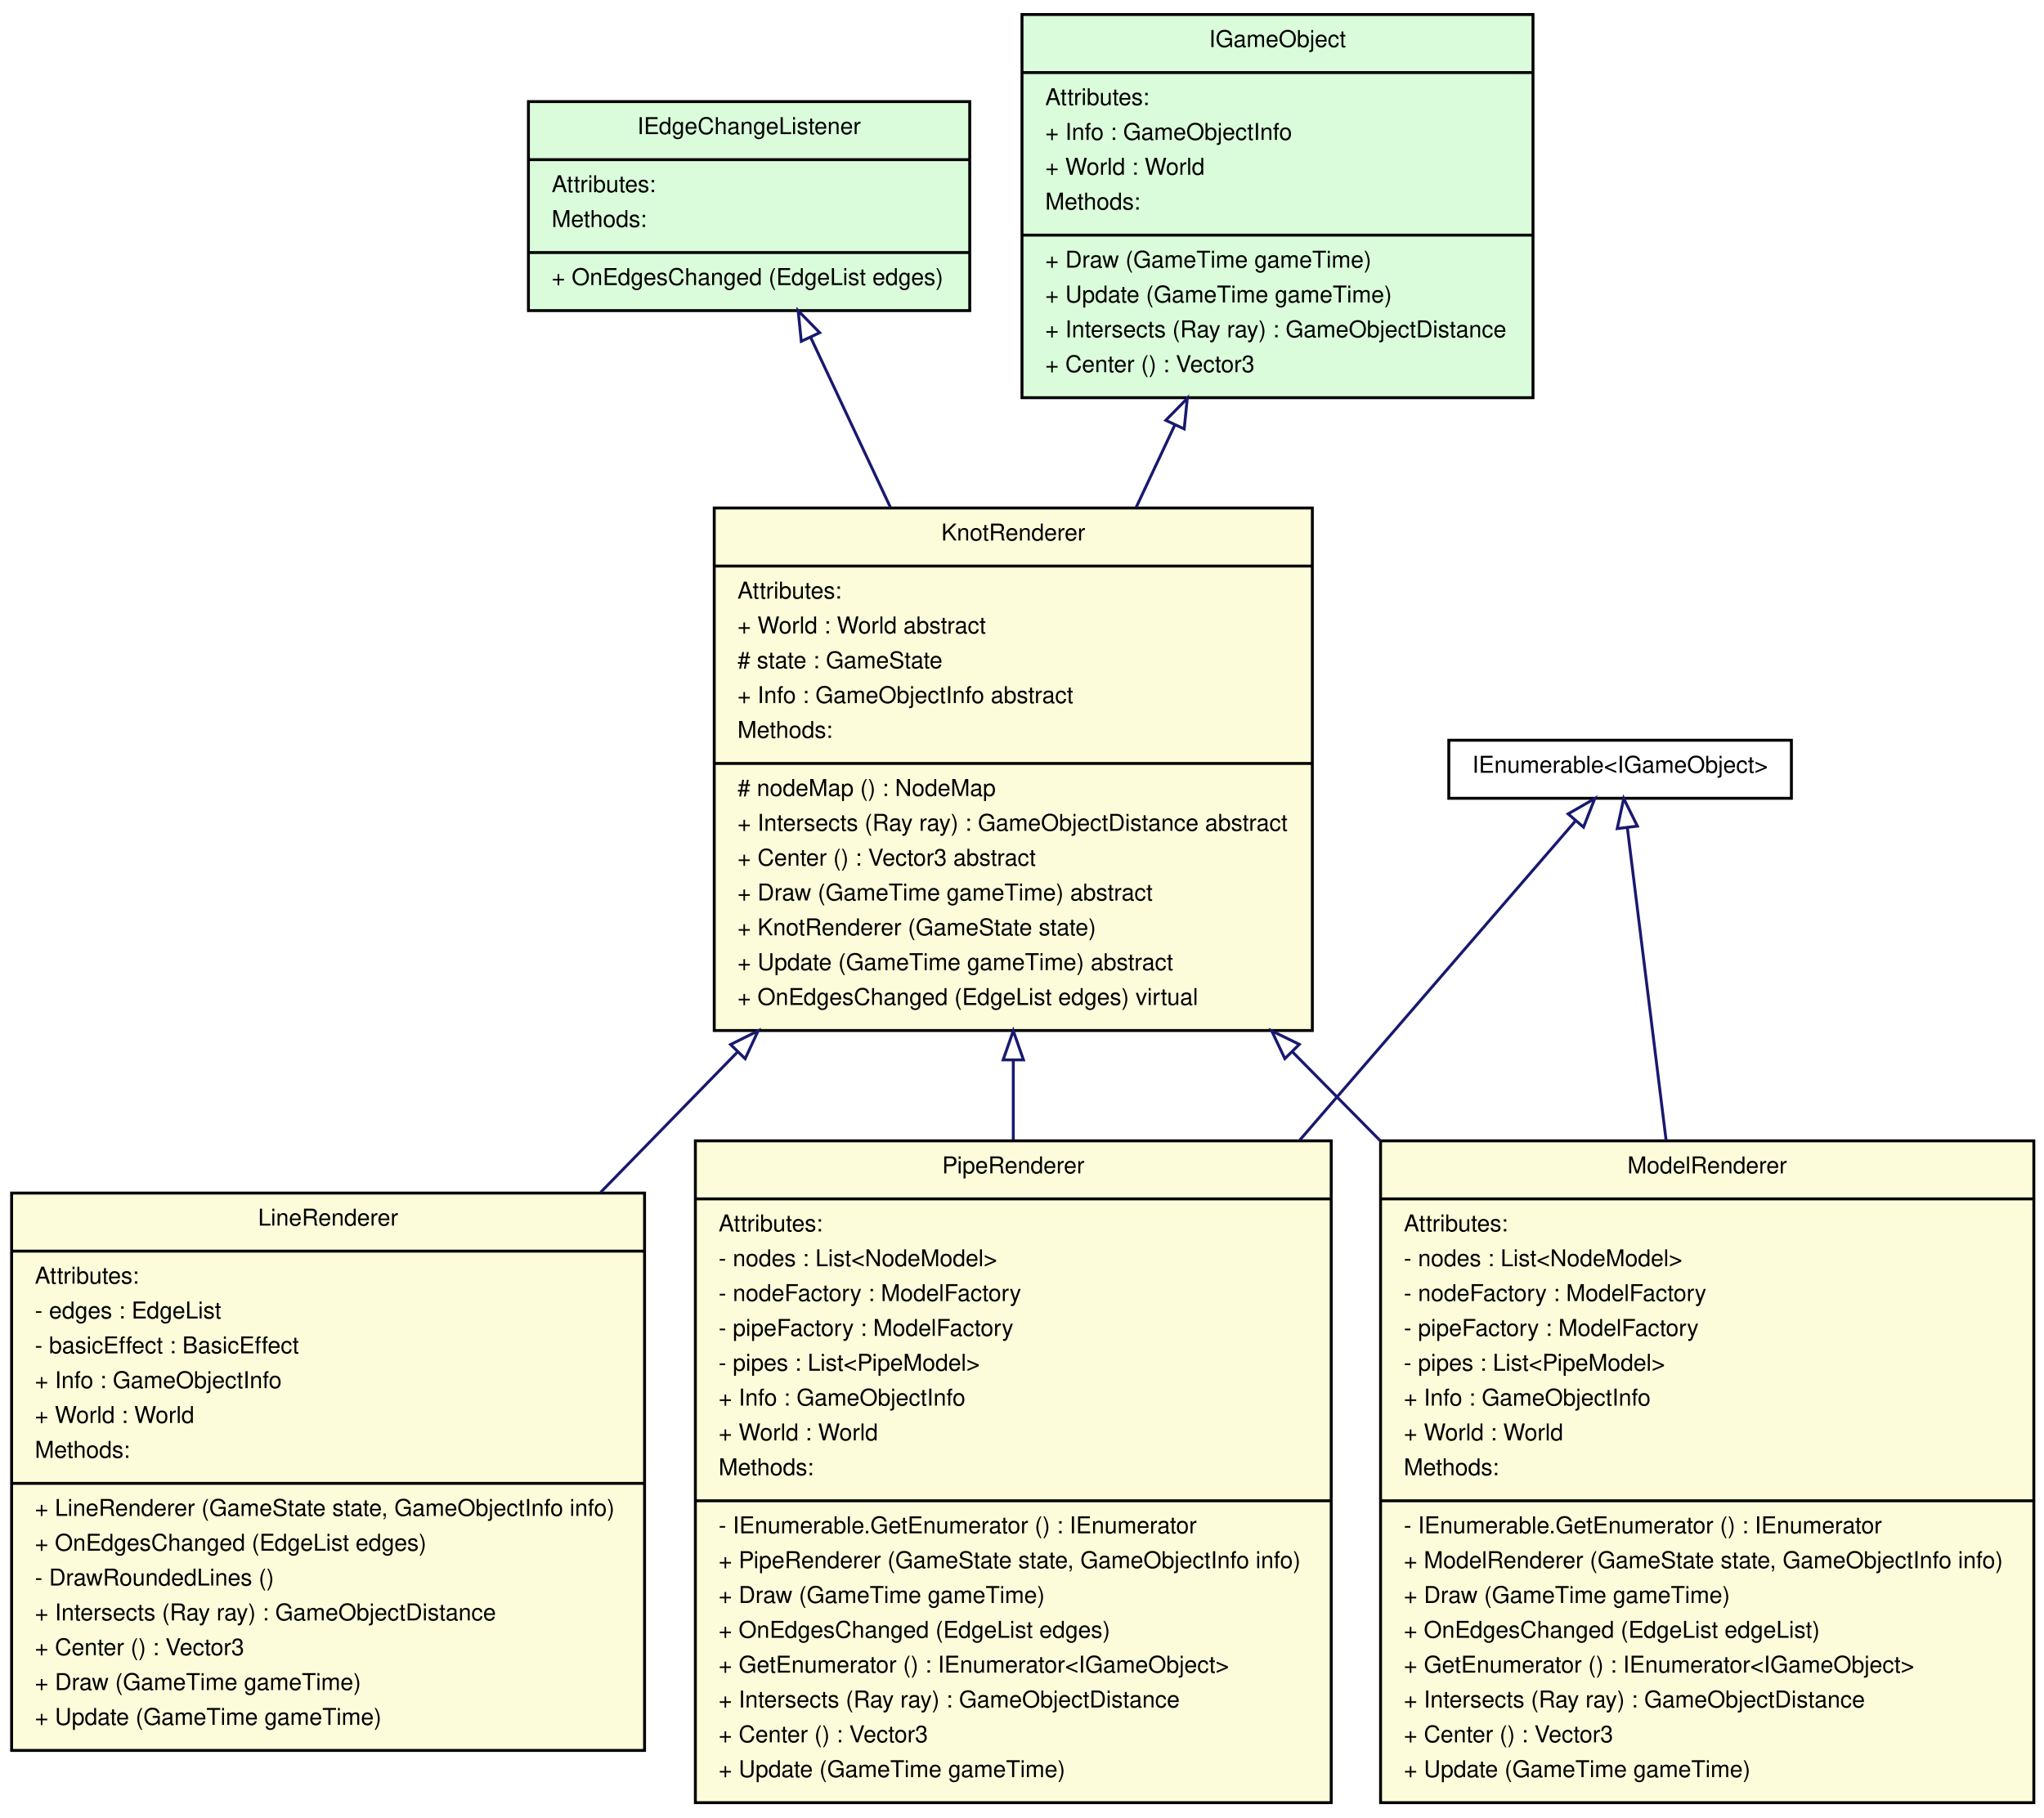
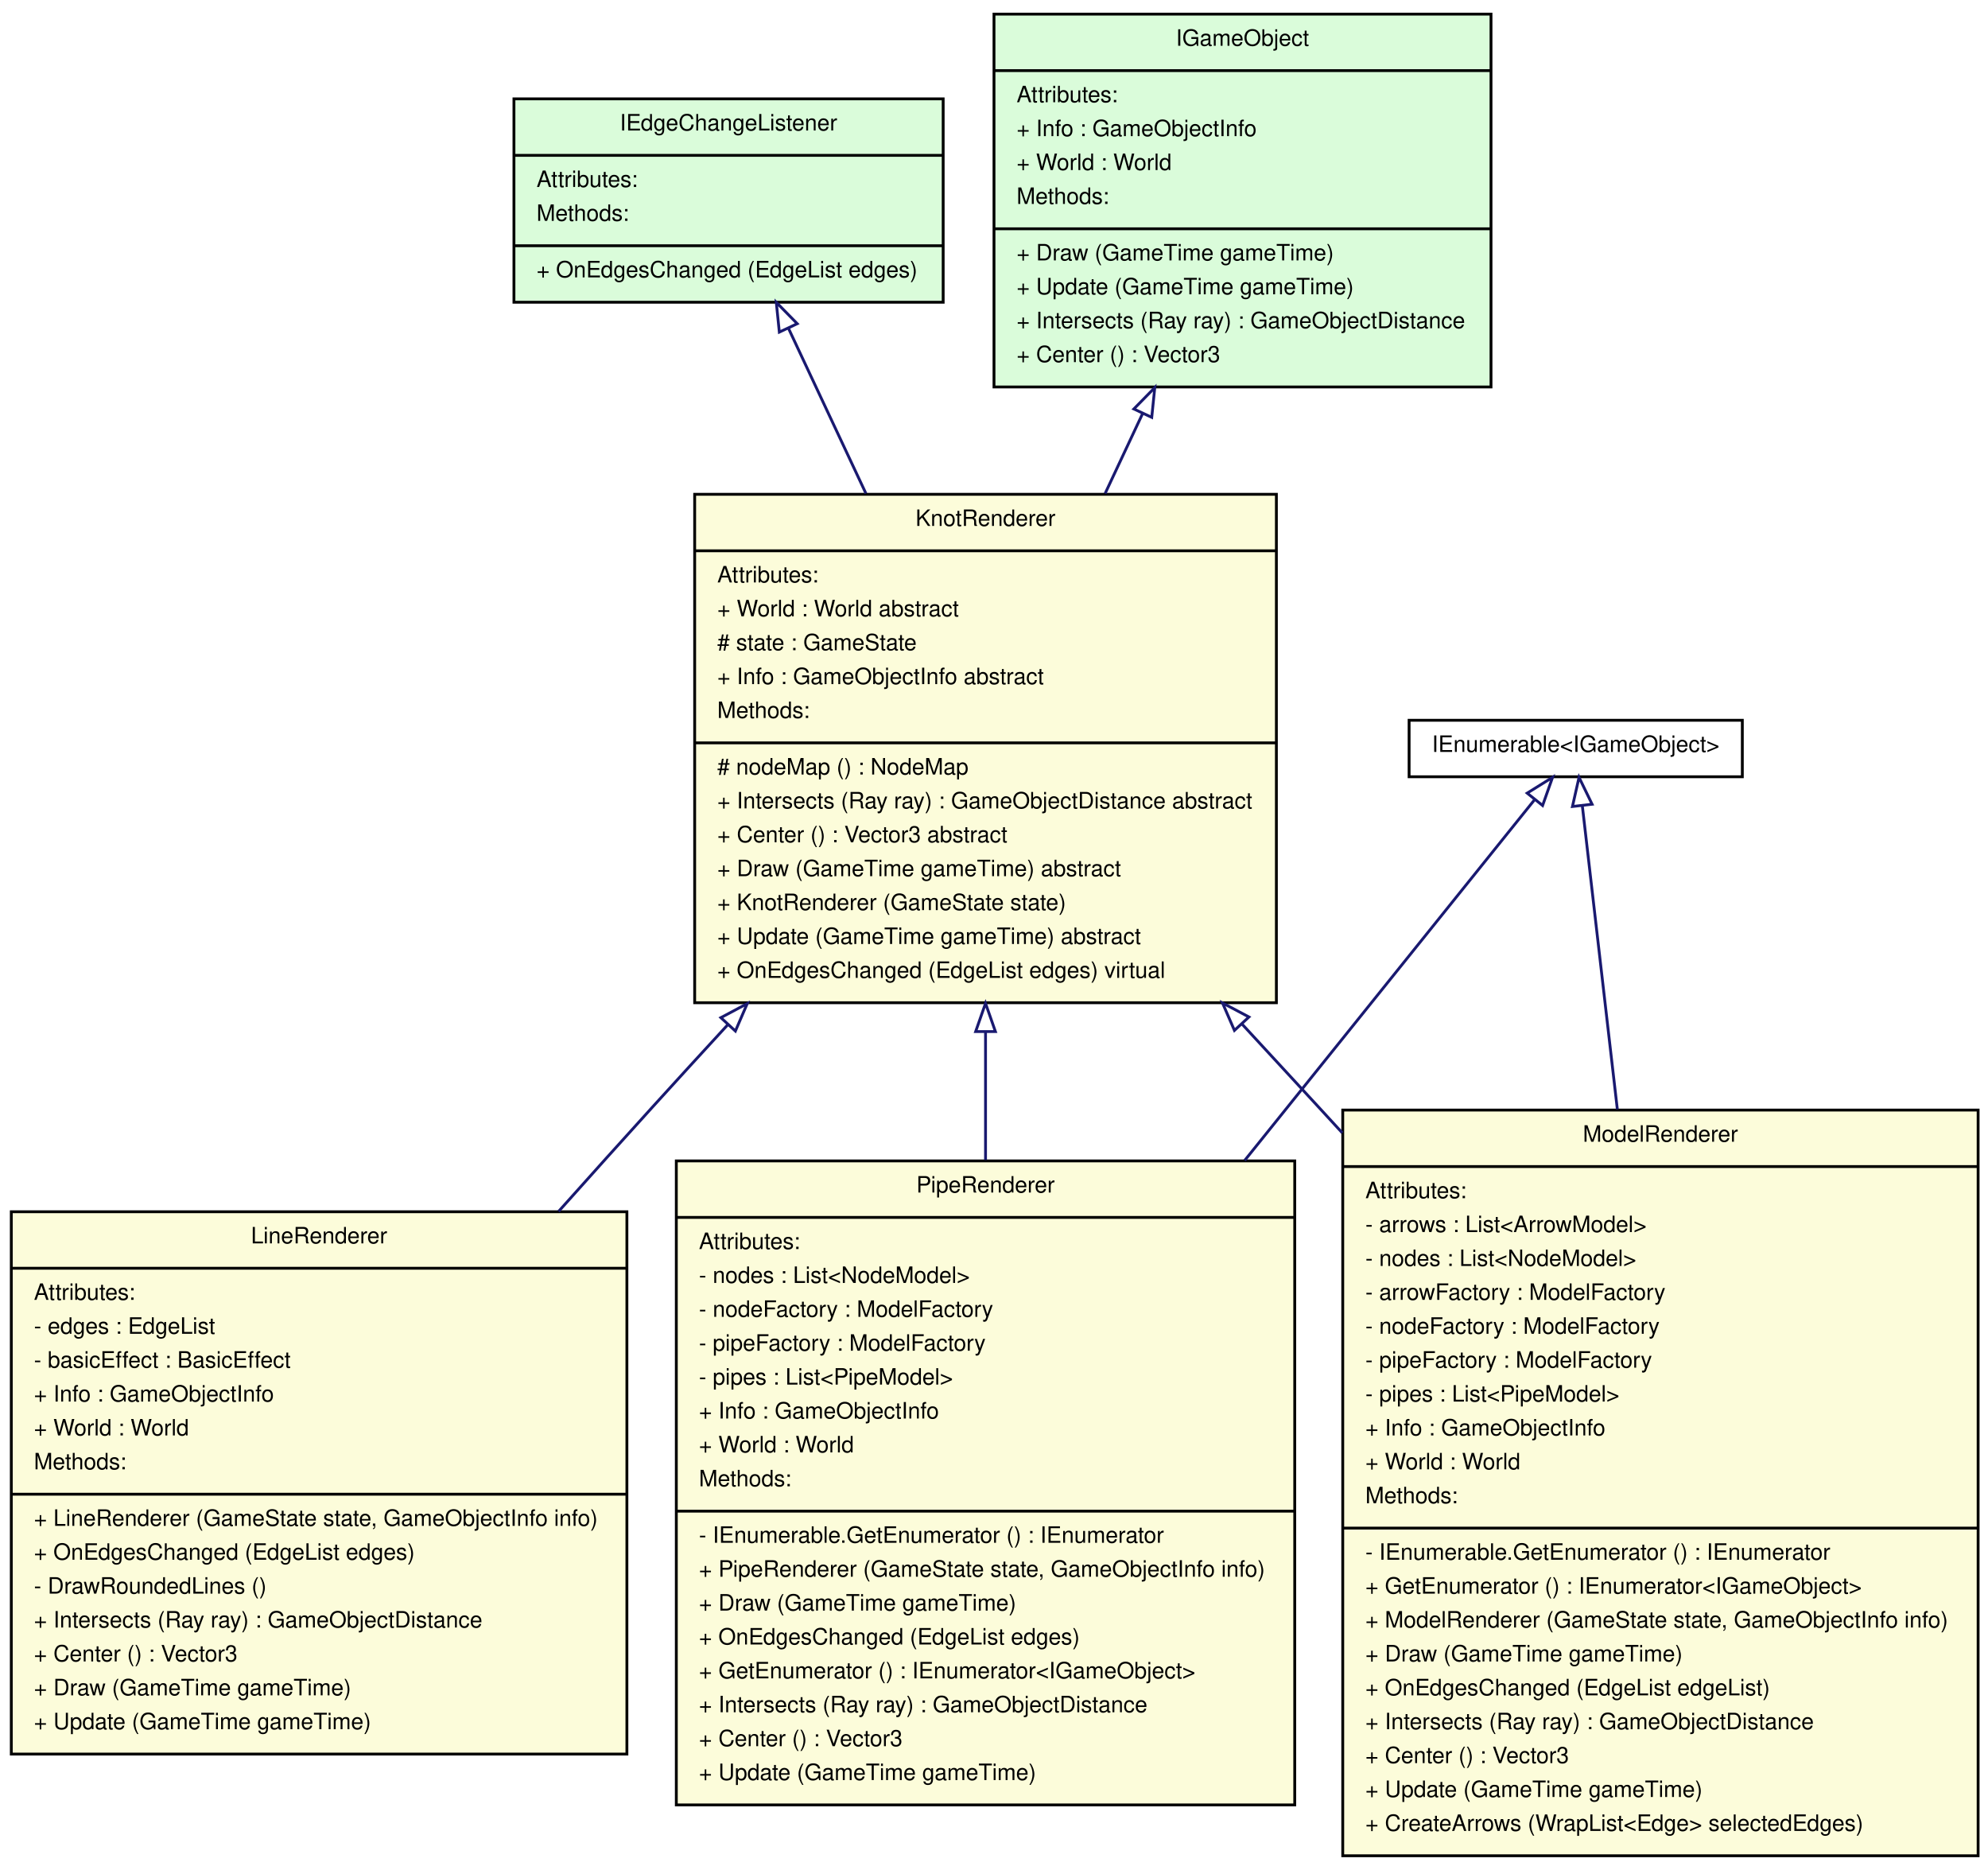
- <svg xmlns="http://www.w3.org/2000/svg" width="704pt" height="626pt" viewBox="0.00 0.00 704.00 626.00">
-   <g id="graph1" class="graph" transform="scale(1 1) rotate(0) translate(4 622)">
-     <polygon fill="white" stroke="white" points="-4,5 -4,-622 701,-622 701,5 -4,5" />
+ <svg xmlns="http://www.w3.org/2000/svg" width="704pt" height="662pt" viewBox="0.00 0.00 704.00 662.00">
+   <g id="graph1" class="graph" transform="scale(1 1) rotate(0) translate(4 658)">
+     <polygon fill="white" stroke="white" points="-4,5 -4,-658 701,-658 701,5 -4,5" />
    <g id="node1" class="node">
-       <polygon fill="#fcfcda" stroke="black" points="242,-267 242,-447 448,-447 448,-267 242,-267" />
-       <text text-anchor="middle" x="345" y="-435.8" font-family="Helvetica,sans-Serif" font-size="8.00">KnotRenderer</text>
-       <polyline fill="none" stroke="black" points="242,-427 448,-427 " />
-       <text text-anchor="start" x="250" y="-415.8" font-family="Helvetica,sans-Serif" font-size="8.00">Attributes:</text>
-       <text text-anchor="start" x="250" y="-403.8" font-family="Helvetica,sans-Serif" font-size="8.00">+ World : World abstract</text>
-       <text text-anchor="start" x="250" y="-391.8" font-family="Helvetica,sans-Serif" font-size="8.00"># state : GameState</text>
-       <text text-anchor="start" x="250" y="-379.8" font-family="Helvetica,sans-Serif" font-size="8.00">+ Info : GameObjectInfo abstract</text>
-       <text text-anchor="start" x="250" y="-367.8" font-family="Helvetica,sans-Serif" font-size="8.00">Methods:</text>
-       <polyline fill="none" stroke="black" points="242,-359 448,-359 " />
-       <text text-anchor="start" x="250" y="-347.8" font-family="Helvetica,sans-Serif" font-size="8.00"># nodeMap () : NodeMap</text>
-       <text text-anchor="start" x="250" y="-335.8" font-family="Helvetica,sans-Serif" font-size="8.00">+ Intersects (Ray ray) : GameObjectDistance abstract</text>
-       <text text-anchor="start" x="250" y="-323.8" font-family="Helvetica,sans-Serif" font-size="8.00">+ Center () : Vector3 abstract</text>
-       <text text-anchor="start" x="250" y="-311.8" font-family="Helvetica,sans-Serif" font-size="8.00">+ Draw (GameTime gameTime) abstract</text>
-       <text text-anchor="start" x="250" y="-299.8" font-family="Helvetica,sans-Serif" font-size="8.00">+ KnotRenderer (GameState state)</text>
-       <text text-anchor="start" x="250" y="-287.8" font-family="Helvetica,sans-Serif" font-size="8.00">+ Update (GameTime gameTime) abstract</text>
-       <text text-anchor="start" x="250" y="-275.8" font-family="Helvetica,sans-Serif" font-size="8.00">+ OnEdgesChanged (EdgeList edges) virtual</text>
+       <polygon fill="#fcfcda" stroke="black" points="242,-303 242,-483 448,-483 448,-303 242,-303" />
+       <text text-anchor="middle" x="345" y="-471.8" font-family="Helvetica,sans-Serif" font-size="8.00">KnotRenderer</text>
+       <polyline fill="none" stroke="black" points="242,-463 448,-463 " />
+       <text text-anchor="start" x="250" y="-451.8" font-family="Helvetica,sans-Serif" font-size="8.00">Attributes:</text>
+       <text text-anchor="start" x="250" y="-439.8" font-family="Helvetica,sans-Serif" font-size="8.00">+ World : World abstract</text>
+       <text text-anchor="start" x="250" y="-427.8" font-family="Helvetica,sans-Serif" font-size="8.00"># state : GameState</text>
+       <text text-anchor="start" x="250" y="-415.8" font-family="Helvetica,sans-Serif" font-size="8.00">+ Info : GameObjectInfo abstract</text>
+       <text text-anchor="start" x="250" y="-403.8" font-family="Helvetica,sans-Serif" font-size="8.00">Methods:</text>
+       <polyline fill="none" stroke="black" points="242,-395 448,-395 " />
+       <text text-anchor="start" x="250" y="-383.8" font-family="Helvetica,sans-Serif" font-size="8.00"># nodeMap () : NodeMap</text>
+       <text text-anchor="start" x="250" y="-371.8" font-family="Helvetica,sans-Serif" font-size="8.00">+ Intersects (Ray ray) : GameObjectDistance abstract</text>
+       <text text-anchor="start" x="250" y="-359.8" font-family="Helvetica,sans-Serif" font-size="8.00">+ Center () : Vector3 abstract</text>
+       <text text-anchor="start" x="250" y="-347.8" font-family="Helvetica,sans-Serif" font-size="8.00">+ Draw (GameTime gameTime) abstract</text>
+       <text text-anchor="start" x="250" y="-335.8" font-family="Helvetica,sans-Serif" font-size="8.00">+ KnotRenderer (GameState state)</text>
+       <text text-anchor="start" x="250" y="-323.8" font-family="Helvetica,sans-Serif" font-size="8.00">+ Update (GameTime gameTime) abstract</text>
+       <text text-anchor="start" x="250" y="-311.8" font-family="Helvetica,sans-Serif" font-size="8.00">+ OnEdgesChanged (EdgeList edges) virtual</text>
    </g>
    <g id="node4" class="node">
-       <polygon fill="#fcfcda" stroke="black" points="0,-19 0,-211 218,-211 218,-19 0,-19" />
-       <text text-anchor="middle" x="109" y="-199.8" font-family="Helvetica,sans-Serif" font-size="8.00">LineRenderer</text>
-       <polyline fill="none" stroke="black" points="0,-191 218,-191 " />
-       <text text-anchor="start" x="8" y="-179.8" font-family="Helvetica,sans-Serif" font-size="8.00">Attributes:</text>
-       <text text-anchor="start" x="8" y="-167.8" font-family="Helvetica,sans-Serif" font-size="8.00">- edges : EdgeList</text>
-       <text text-anchor="start" x="8" y="-155.8" font-family="Helvetica,sans-Serif" font-size="8.00">- basicEffect : BasicEffect</text>
-       <text text-anchor="start" x="8" y="-143.8" font-family="Helvetica,sans-Serif" font-size="8.00">+ Info : GameObjectInfo</text>
-       <text text-anchor="start" x="8" y="-131.8" font-family="Helvetica,sans-Serif" font-size="8.00">+ World : World</text>
-       <text text-anchor="start" x="8" y="-119.8" font-family="Helvetica,sans-Serif" font-size="8.00">Methods:</text>
-       <polyline fill="none" stroke="black" points="0,-111 218,-111 " />
-       <text text-anchor="start" x="8" y="-99.8" font-family="Helvetica,sans-Serif" font-size="8.00">+ LineRenderer (GameState state, GameObjectInfo info)</text>
-       <text text-anchor="start" x="8" y="-87.8" font-family="Helvetica,sans-Serif" font-size="8.00">+ OnEdgesChanged (EdgeList edges)</text>
-       <text text-anchor="start" x="8" y="-75.8" font-family="Helvetica,sans-Serif" font-size="8.00">- DrawRoundedLines ()</text>
-       <text text-anchor="start" x="8" y="-63.8" font-family="Helvetica,sans-Serif" font-size="8.00">+ Intersects (Ray ray) : GameObjectDistance</text>
-       <text text-anchor="start" x="8" y="-51.8" font-family="Helvetica,sans-Serif" font-size="8.00">+ Center () : Vector3</text>
-       <text text-anchor="start" x="8" y="-39.8" font-family="Helvetica,sans-Serif" font-size="8.00">+ Draw (GameTime gameTime)</text>
-       <text text-anchor="start" x="8" y="-27.8" font-family="Helvetica,sans-Serif" font-size="8.00">+ Update (GameTime gameTime)</text>
+       <polygon fill="#fcfcda" stroke="black" points="0,-37 0,-229 218,-229 218,-37 0,-37" />
+       <text text-anchor="middle" x="109" y="-217.8" font-family="Helvetica,sans-Serif" font-size="8.00">LineRenderer</text>
+       <polyline fill="none" stroke="black" points="0,-209 218,-209 " />
+       <text text-anchor="start" x="8" y="-197.8" font-family="Helvetica,sans-Serif" font-size="8.00">Attributes:</text>
+       <text text-anchor="start" x="8" y="-185.8" font-family="Helvetica,sans-Serif" font-size="8.00">- edges : EdgeList</text>
+       <text text-anchor="start" x="8" y="-173.8" font-family="Helvetica,sans-Serif" font-size="8.00">- basicEffect : BasicEffect</text>
+       <text text-anchor="start" x="8" y="-161.8" font-family="Helvetica,sans-Serif" font-size="8.00">+ Info : GameObjectInfo</text>
+       <text text-anchor="start" x="8" y="-149.8" font-family="Helvetica,sans-Serif" font-size="8.00">+ World : World</text>
+       <text text-anchor="start" x="8" y="-137.8" font-family="Helvetica,sans-Serif" font-size="8.00">Methods:</text>
+       <polyline fill="none" stroke="black" points="0,-129 218,-129 " />
+       <text text-anchor="start" x="8" y="-117.8" font-family="Helvetica,sans-Serif" font-size="8.00">+ LineRenderer (GameState state, GameObjectInfo info)</text>
+       <text text-anchor="start" x="8" y="-105.8" font-family="Helvetica,sans-Serif" font-size="8.00">+ OnEdgesChanged (EdgeList edges)</text>
+       <text text-anchor="start" x="8" y="-93.8" font-family="Helvetica,sans-Serif" font-size="8.00">- DrawRoundedLines ()</text>
+       <text text-anchor="start" x="8" y="-81.8" font-family="Helvetica,sans-Serif" font-size="8.00">+ Intersects (Ray ray) : GameObjectDistance</text>
+       <text text-anchor="start" x="8" y="-69.8" font-family="Helvetica,sans-Serif" font-size="8.00">+ Center () : Vector3</text>
+       <text text-anchor="start" x="8" y="-57.8" font-family="Helvetica,sans-Serif" font-size="8.00">+ Draw (GameTime gameTime)</text>
+       <text text-anchor="start" x="8" y="-45.8" font-family="Helvetica,sans-Serif" font-size="8.00">+ Update (GameTime gameTime)</text>
    </g>
    <g id="edge6" class="edge">
-       <path fill="none" stroke="midnightblue" d="M250.026,-259.611C234.487,-243.678 218.395,-227.176 202.883,-211.27" />
-       <polygon fill="none" stroke="midnightblue" points="247.635,-262.172 257.122,-266.888 252.646,-257.285 247.635,-262.172" />
+       <path fill="none" stroke="midnightblue" d="M253.703,-295.191C244.65,-285.357 235.625,-275.5 227,-266 216.21,-254.116 204.935,-241.573 193.817,-229.128" />
+       <polygon fill="none" stroke="midnightblue" points="251.273,-297.719 260.624,-302.699 256.42,-292.974 251.273,-297.719" />
    </g>
    <g id="node5" class="node">
-       <polygon fill="#fcfcda" stroke="black" points="471.5,-1 471.5,-229 696.5,-229 696.5,-1 471.5,-1" />
-       <text text-anchor="middle" x="584" y="-217.8" font-family="Helvetica,sans-Serif" font-size="8.00">ModelRenderer</text>
-       <polyline fill="none" stroke="black" points="471.5,-209 696.5,-209 " />
-       <text text-anchor="start" x="479.5" y="-197.8" font-family="Helvetica,sans-Serif" font-size="8.00">Attributes:</text>
-       <text text-anchor="start" x="479.5" y="-185.8" font-family="Helvetica,sans-Serif" font-size="8.00">- nodes : List&lt;NodeModel&gt;</text>
-       <text text-anchor="start" x="479.5" y="-173.8" font-family="Helvetica,sans-Serif" font-size="8.00">- nodeFactory : ModelFactory</text>
-       <text text-anchor="start" x="479.5" y="-161.8" font-family="Helvetica,sans-Serif" font-size="8.00">- pipeFactory : ModelFactory</text>
-       <text text-anchor="start" x="479.5" y="-149.8" font-family="Helvetica,sans-Serif" font-size="8.00">- pipes : List&lt;PipeModel&gt;</text>
-       <text text-anchor="start" x="479.5" y="-137.8" font-family="Helvetica,sans-Serif" font-size="8.00">+ Info : GameObjectInfo</text>
-       <text text-anchor="start" x="479.5" y="-125.8" font-family="Helvetica,sans-Serif" font-size="8.00">+ World : World</text>
-       <text text-anchor="start" x="479.5" y="-113.8" font-family="Helvetica,sans-Serif" font-size="8.00">Methods:</text>
-       <polyline fill="none" stroke="black" points="471.5,-105 696.5,-105 " />
-       <text text-anchor="start" x="479.5" y="-93.8" font-family="Helvetica,sans-Serif" font-size="8.00">- IEnumerable.GetEnumerator () : IEnumerator</text>
+       <polygon fill="#fcfcda" stroke="black" points="471.5,-1 471.5,-265 696.5,-265 696.5,-1 471.5,-1" />
+       <text text-anchor="middle" x="584" y="-253.8" font-family="Helvetica,sans-Serif" font-size="8.00">ModelRenderer</text>
+       <polyline fill="none" stroke="black" points="471.5,-245 696.5,-245 " />
+       <text text-anchor="start" x="479.5" y="-233.8" font-family="Helvetica,sans-Serif" font-size="8.00">Attributes:</text>
+       <text text-anchor="start" x="479.5" y="-221.8" font-family="Helvetica,sans-Serif" font-size="8.00">- arrows : List&lt;ArrowModel&gt;</text>
+       <text text-anchor="start" x="479.5" y="-209.8" font-family="Helvetica,sans-Serif" font-size="8.00">- nodes : List&lt;NodeModel&gt;</text>
+       <text text-anchor="start" x="479.5" y="-197.8" font-family="Helvetica,sans-Serif" font-size="8.00">- arrowFactory : ModelFactory</text>
+       <text text-anchor="start" x="479.5" y="-185.8" font-family="Helvetica,sans-Serif" font-size="8.00">- nodeFactory : ModelFactory</text>
+       <text text-anchor="start" x="479.5" y="-173.8" font-family="Helvetica,sans-Serif" font-size="8.00">- pipeFactory : ModelFactory</text>
+       <text text-anchor="start" x="479.5" y="-161.8" font-family="Helvetica,sans-Serif" font-size="8.00">- pipes : List&lt;PipeModel&gt;</text>
+       <text text-anchor="start" x="479.5" y="-149.8" font-family="Helvetica,sans-Serif" font-size="8.00">+ Info : GameObjectInfo</text>
+       <text text-anchor="start" x="479.5" y="-137.8" font-family="Helvetica,sans-Serif" font-size="8.00">+ World : World</text>
+       <text text-anchor="start" x="479.5" y="-125.8" font-family="Helvetica,sans-Serif" font-size="8.00">Methods:</text>
+       <polyline fill="none" stroke="black" points="471.5,-117 696.5,-117 " />
+       <text text-anchor="start" x="479.5" y="-105.8" font-family="Helvetica,sans-Serif" font-size="8.00">- IEnumerable.GetEnumerator () : IEnumerator</text>
+       <text text-anchor="start" x="479.5" y="-93.8" font-family="Helvetica,sans-Serif" font-size="8.00">+ GetEnumerator () : IEnumerator&lt;IGameObject&gt;</text>
      <text text-anchor="start" x="479.5" y="-81.8" font-family="Helvetica,sans-Serif" font-size="8.00">+ ModelRenderer (GameState state, GameObjectInfo info)</text>
      <text text-anchor="start" x="479.5" y="-69.8" font-family="Helvetica,sans-Serif" font-size="8.00">+ Draw (GameTime gameTime)</text>
      <text text-anchor="start" x="479.5" y="-57.8" font-family="Helvetica,sans-Serif" font-size="8.00">+ OnEdgesChanged (EdgeList edgeList)</text>
-       <text text-anchor="start" x="479.5" y="-45.8" font-family="Helvetica,sans-Serif" font-size="8.00">+ GetEnumerator () : IEnumerator&lt;IGameObject&gt;</text>
-       <text text-anchor="start" x="479.5" y="-33.8" font-family="Helvetica,sans-Serif" font-size="8.00">+ Intersects (Ray ray) : GameObjectDistance</text>
-       <text text-anchor="start" x="479.5" y="-21.8" font-family="Helvetica,sans-Serif" font-size="8.00">+ Center () : Vector3</text>
-       <text text-anchor="start" x="479.5" y="-9.8" font-family="Helvetica,sans-Serif" font-size="8.00">+ Update (GameTime gameTime)</text>
+       <text text-anchor="start" x="479.5" y="-45.8" font-family="Helvetica,sans-Serif" font-size="8.00">+ Intersects (Ray ray) : GameObjectDistance</text>
+       <text text-anchor="start" x="479.5" y="-33.8" font-family="Helvetica,sans-Serif" font-size="8.00">+ Center () : Vector3</text>
+       <text text-anchor="start" x="479.5" y="-21.8" font-family="Helvetica,sans-Serif" font-size="8.00">+ Update (GameTime gameTime)</text>
+       <text text-anchor="start" x="479.5" y="-9.8" font-family="Helvetica,sans-Serif" font-size="8.00">+ CreateArrows (WrapList&lt;Edge&gt; selectedEdges)</text>
    </g>
    <g id="edge8" class="edge">
-       <path fill="none" stroke="midnightblue" d="M441.197,-259.595C451.148,-249.519 461.324,-239.216 471.433,-228.98" />
-       <polygon fill="none" stroke="midnightblue" points="438.531,-257.314 433.995,-266.888 443.512,-262.232 438.531,-257.314" />
+       <path fill="none" stroke="midnightblue" d="M435.92,-295.353C445.082,-285.451 454.234,-275.534 463,-266 465.747,-263.013 468.526,-259.986 471.329,-256.931" />
+       <polygon fill="none" stroke="midnightblue" points="433.143,-293.2 428.918,-302.916 438.28,-297.956 433.143,-293.2" />
    </g>
    <g id="node6" class="node">
-       <polygon fill="#fcfcda" stroke="black" points="235.5,-1 235.5,-229 454.5,-229 454.5,-1 235.5,-1" />
-       <text text-anchor="middle" x="345" y="-217.8" font-family="Helvetica,sans-Serif" font-size="8.00">PipeRenderer</text>
-       <polyline fill="none" stroke="black" points="235.5,-209 454.5,-209 " />
-       <text text-anchor="start" x="243.5" y="-197.8" font-family="Helvetica,sans-Serif" font-size="8.00">Attributes:</text>
-       <text text-anchor="start" x="243.5" y="-185.8" font-family="Helvetica,sans-Serif" font-size="8.00">- nodes : List&lt;NodeModel&gt;</text>
-       <text text-anchor="start" x="243.5" y="-173.8" font-family="Helvetica,sans-Serif" font-size="8.00">- nodeFactory : ModelFactory</text>
-       <text text-anchor="start" x="243.5" y="-161.8" font-family="Helvetica,sans-Serif" font-size="8.00">- pipeFactory : ModelFactory</text>
-       <text text-anchor="start" x="243.5" y="-149.8" font-family="Helvetica,sans-Serif" font-size="8.00">- pipes : List&lt;PipeModel&gt;</text>
-       <text text-anchor="start" x="243.5" y="-137.8" font-family="Helvetica,sans-Serif" font-size="8.00">+ Info : GameObjectInfo</text>
-       <text text-anchor="start" x="243.5" y="-125.8" font-family="Helvetica,sans-Serif" font-size="8.00">+ World : World</text>
-       <text text-anchor="start" x="243.5" y="-113.8" font-family="Helvetica,sans-Serif" font-size="8.00">Methods:</text>
-       <polyline fill="none" stroke="black" points="235.5,-105 454.5,-105 " />
-       <text text-anchor="start" x="243.5" y="-93.8" font-family="Helvetica,sans-Serif" font-size="8.00">- IEnumerable.GetEnumerator () : IEnumerator</text>
-       <text text-anchor="start" x="243.5" y="-81.8" font-family="Helvetica,sans-Serif" font-size="8.00">+ PipeRenderer (GameState state, GameObjectInfo info)</text>
-       <text text-anchor="start" x="243.5" y="-69.8" font-family="Helvetica,sans-Serif" font-size="8.00">+ Draw (GameTime gameTime)</text>
-       <text text-anchor="start" x="243.5" y="-57.8" font-family="Helvetica,sans-Serif" font-size="8.00">+ OnEdgesChanged (EdgeList edges)</text>
-       <text text-anchor="start" x="243.5" y="-45.8" font-family="Helvetica,sans-Serif" font-size="8.00">+ GetEnumerator () : IEnumerator&lt;IGameObject&gt;</text>
-       <text text-anchor="start" x="243.5" y="-33.8" font-family="Helvetica,sans-Serif" font-size="8.00">+ Intersects (Ray ray) : GameObjectDistance</text>
-       <text text-anchor="start" x="243.5" y="-21.8" font-family="Helvetica,sans-Serif" font-size="8.00">+ Center () : Vector3</text>
-       <text text-anchor="start" x="243.5" y="-9.8" font-family="Helvetica,sans-Serif" font-size="8.00">+ Update (GameTime gameTime)</text>
+       <polygon fill="#fcfcda" stroke="black" points="235.5,-19 235.5,-247 454.5,-247 454.5,-19 235.5,-19" />
+       <text text-anchor="middle" x="345" y="-235.8" font-family="Helvetica,sans-Serif" font-size="8.00">PipeRenderer</text>
+       <polyline fill="none" stroke="black" points="235.5,-227 454.5,-227 " />
+       <text text-anchor="start" x="243.5" y="-215.8" font-family="Helvetica,sans-Serif" font-size="8.00">Attributes:</text>
+       <text text-anchor="start" x="243.5" y="-203.8" font-family="Helvetica,sans-Serif" font-size="8.00">- nodes : List&lt;NodeModel&gt;</text>
+       <text text-anchor="start" x="243.5" y="-191.8" font-family="Helvetica,sans-Serif" font-size="8.00">- nodeFactory : ModelFactory</text>
+       <text text-anchor="start" x="243.5" y="-179.8" font-family="Helvetica,sans-Serif" font-size="8.00">- pipeFactory : ModelFactory</text>
+       <text text-anchor="start" x="243.5" y="-167.8" font-family="Helvetica,sans-Serif" font-size="8.00">- pipes : List&lt;PipeModel&gt;</text>
+       <text text-anchor="start" x="243.5" y="-155.8" font-family="Helvetica,sans-Serif" font-size="8.00">+ Info : GameObjectInfo</text>
+       <text text-anchor="start" x="243.5" y="-143.8" font-family="Helvetica,sans-Serif" font-size="8.00">+ World : World</text>
+       <text text-anchor="start" x="243.5" y="-131.8" font-family="Helvetica,sans-Serif" font-size="8.00">Methods:</text>
+       <polyline fill="none" stroke="black" points="235.5,-123 454.5,-123 " />
+       <text text-anchor="start" x="243.5" y="-111.8" font-family="Helvetica,sans-Serif" font-size="8.00">- IEnumerable.GetEnumerator () : IEnumerator</text>
+       <text text-anchor="start" x="243.5" y="-99.8" font-family="Helvetica,sans-Serif" font-size="8.00">+ PipeRenderer (GameState state, GameObjectInfo info)</text>
+       <text text-anchor="start" x="243.5" y="-87.8" font-family="Helvetica,sans-Serif" font-size="8.00">+ Draw (GameTime gameTime)</text>
+       <text text-anchor="start" x="243.5" y="-75.8" font-family="Helvetica,sans-Serif" font-size="8.00">+ OnEdgesChanged (EdgeList edges)</text>
+       <text text-anchor="start" x="243.5" y="-63.8" font-family="Helvetica,sans-Serif" font-size="8.00">+ GetEnumerator () : IEnumerator&lt;IGameObject&gt;</text>
+       <text text-anchor="start" x="243.5" y="-51.8" font-family="Helvetica,sans-Serif" font-size="8.00">+ Intersects (Ray ray) : GameObjectDistance</text>
+       <text text-anchor="start" x="243.5" y="-39.8" font-family="Helvetica,sans-Serif" font-size="8.00">+ Center () : Vector3</text>
+       <text text-anchor="start" x="243.5" y="-27.8" font-family="Helvetica,sans-Serif" font-size="8.00">+ Update (GameTime gameTime)</text>
    </g>
    <g id="edge12" class="edge">
-       <path fill="none" stroke="midnightblue" d="M345,-256.767C345,-247.732 345,-238.538 345,-229.395" />
-       <polygon fill="none" stroke="midnightblue" points="341.5,-256.888 345,-266.888 348.5,-256.888 341.5,-256.888" />
+       <path fill="none" stroke="midnightblue" d="M345,-292.622C345,-277.788 345,-262.412 345,-247.321" />
+       <polygon fill="none" stroke="midnightblue" points="341.5,-292.794 345,-302.794 348.5,-292.794 341.5,-292.794" />
    </g>
    <g id="node2" class="node">
-       <polygon fill="#dafcda" stroke="black" points="178,-515 178,-587 330,-587 330,-515 178,-515" />
-       <text text-anchor="middle" x="254" y="-575.8" font-family="Helvetica,sans-Serif" font-size="8.00">IEdgeChangeListener</text>
-       <polyline fill="none" stroke="black" points="178,-567 330,-567 " />
-       <text text-anchor="start" x="186" y="-555.8" font-family="Helvetica,sans-Serif" font-size="8.00">Attributes:</text>
-       <text text-anchor="start" x="186" y="-543.8" font-family="Helvetica,sans-Serif" font-size="8.00">Methods:</text>
-       <polyline fill="none" stroke="black" points="178,-535 330,-535 " />
-       <text text-anchor="start" x="186" y="-523.8" font-family="Helvetica,sans-Serif" font-size="8.00">+ OnEdgesChanged (EdgeList edges)</text>
+       <polygon fill="#dafcda" stroke="black" points="178,-551 178,-623 330,-623 330,-551 178,-551" />
+       <text text-anchor="middle" x="254" y="-611.8" font-family="Helvetica,sans-Serif" font-size="8.00">IEdgeChangeListener</text>
+       <polyline fill="none" stroke="black" points="178,-603 330,-603 " />
+       <text text-anchor="start" x="186" y="-591.8" font-family="Helvetica,sans-Serif" font-size="8.00">Attributes:</text>
+       <text text-anchor="start" x="186" y="-579.8" font-family="Helvetica,sans-Serif" font-size="8.00">Methods:</text>
+       <polyline fill="none" stroke="black" points="178,-571 330,-571 " />
+       <text text-anchor="start" x="186" y="-559.8" font-family="Helvetica,sans-Serif" font-size="8.00">+ OnEdgesChanged (EdgeList edges)</text>
    </g>
    <g id="edge2" class="edge">
-       <path fill="none" stroke="midnightblue" d="M275.293,-505.607C283.486,-488.139 293.157,-467.521 302.645,-447.294" />
-       <polygon fill="none" stroke="midnightblue" points="271.981,-504.425 270.903,-514.965 278.319,-507.398 271.981,-504.425" />
+       <path fill="none" stroke="midnightblue" d="M275.293,-541.607C283.486,-524.139 293.157,-503.521 302.645,-483.294" />
+       <polygon fill="none" stroke="midnightblue" points="271.981,-540.425 270.903,-550.965 278.319,-543.398 271.981,-540.425" />
    </g>
    <g id="node3" class="node">
-       <polygon fill="#dafcda" stroke="black" points="348,-485 348,-617 524,-617 524,-485 348,-485" />
-       <text text-anchor="middle" x="436" y="-605.8" font-family="Helvetica,sans-Serif" font-size="8.00">IGameObject</text>
-       <polyline fill="none" stroke="black" points="348,-597 524,-597 " />
-       <text text-anchor="start" x="356" y="-585.8" font-family="Helvetica,sans-Serif" font-size="8.00">Attributes:</text>
-       <text text-anchor="start" x="356" y="-573.8" font-family="Helvetica,sans-Serif" font-size="8.00">+ Info : GameObjectInfo</text>
-       <text text-anchor="start" x="356" y="-561.8" font-family="Helvetica,sans-Serif" font-size="8.00">+ World : World</text>
-       <text text-anchor="start" x="356" y="-549.8" font-family="Helvetica,sans-Serif" font-size="8.00">Methods:</text>
-       <polyline fill="none" stroke="black" points="348,-541 524,-541 " />
-       <text text-anchor="start" x="356" y="-529.8" font-family="Helvetica,sans-Serif" font-size="8.00">+ Draw (GameTime gameTime)</text>
-       <text text-anchor="start" x="356" y="-517.8" font-family="Helvetica,sans-Serif" font-size="8.00">+ Update (GameTime gameTime)</text>
-       <text text-anchor="start" x="356" y="-505.8" font-family="Helvetica,sans-Serif" font-size="8.00">+ Intersects (Ray ray) : GameObjectDistance</text>
-       <text text-anchor="start" x="356" y="-493.8" font-family="Helvetica,sans-Serif" font-size="8.00">+ Center () : Vector3</text>
+       <polygon fill="#dafcda" stroke="black" points="348,-521 348,-653 524,-653 524,-521 348,-521" />
+       <text text-anchor="middle" x="436" y="-641.8" font-family="Helvetica,sans-Serif" font-size="8.00">IGameObject</text>
+       <polyline fill="none" stroke="black" points="348,-633 524,-633 " />
+       <text text-anchor="start" x="356" y="-621.8" font-family="Helvetica,sans-Serif" font-size="8.00">Attributes:</text>
+       <text text-anchor="start" x="356" y="-609.8" font-family="Helvetica,sans-Serif" font-size="8.00">+ Info : GameObjectInfo</text>
+       <text text-anchor="start" x="356" y="-597.8" font-family="Helvetica,sans-Serif" font-size="8.00">+ World : World</text>
+       <text text-anchor="start" x="356" y="-585.8" font-family="Helvetica,sans-Serif" font-size="8.00">Methods:</text>
+       <polyline fill="none" stroke="black" points="348,-577 524,-577 " />
+       <text text-anchor="start" x="356" y="-565.8" font-family="Helvetica,sans-Serif" font-size="8.00">+ Draw (GameTime gameTime)</text>
+       <text text-anchor="start" x="356" y="-553.8" font-family="Helvetica,sans-Serif" font-size="8.00">+ Update (GameTime gameTime)</text>
+       <text text-anchor="start" x="356" y="-541.8" font-family="Helvetica,sans-Serif" font-size="8.00">+ Intersects (Ray ray) : GameObjectDistance</text>
+       <text text-anchor="start" x="356" y="-529.8" font-family="Helvetica,sans-Serif" font-size="8.00">+ Center () : Vector3</text>
    </g>
    <g id="edge4" class="edge">
-       <path fill="none" stroke="midnightblue" d="M400.634,-475.603C396.28,-466.322 391.796,-456.763 387.352,-447.289" />
-       <polygon fill="none" stroke="midnightblue" points="397.522,-477.212 404.937,-484.779 403.859,-474.239 397.522,-477.212" />
+       <path fill="none" stroke="midnightblue" d="M400.634,-511.603C396.28,-502.322 391.796,-492.763 387.352,-483.289" />
+       <polygon fill="none" stroke="midnightblue" points="397.522,-513.212 404.937,-520.779 403.859,-510.239 397.522,-513.212" />
    </g>
    <g id="node7" class="node">
-       <polygon fill="#ffffff" stroke="black" points="495,-347 495,-367 613,-367 613,-347 495,-347" />
-       <text text-anchor="middle" x="554" y="-355.8" font-family="Helvetica,sans-Serif" font-size="8.00">IEnumerable&lt;IGameObject&gt;</text>
+       <polygon fill="#ffffff" stroke="black" points="495,-383 495,-403 613,-403 613,-383 495,-383" />
+       <text text-anchor="middle" x="554" y="-391.8" font-family="Helvetica,sans-Serif" font-size="8.00">IEnumerable&lt;IGameObject&gt;</text>
    </g>
    <g id="edge10" class="edge">
-       <path fill="none" stroke="midnightblue" d="M556.491,-336.909C559.478,-312.812 564.725,-270.485 569.841,-229.214" />
-       <polygon fill="none" stroke="midnightblue" points="553.008,-336.555 555.251,-346.91 559.955,-337.416 553.008,-336.555" />
+       <path fill="none" stroke="midnightblue" d="M556.354,-372.597C559.107,-348.74 563.905,-307.159 568.739,-265.264" />
+       <polygon fill="none" stroke="midnightblue" points="552.845,-372.472 555.176,-382.808 559.799,-373.275 552.845,-372.472" />
    </g>
    <g id="edge14" class="edge">
-       <path fill="none" stroke="midnightblue" d="M538.579,-339.144C518.155,-315.495 480.412,-271.792 443.639,-229.214" />
-       <polygon fill="none" stroke="midnightblue" points="536.1,-341.629 545.286,-346.91 541.398,-337.054 536.1,-341.629" />
+       <path fill="none" stroke="midnightblue" d="M539.331,-374.751C517.847,-348.024 476.098,-296.088 436.786,-247.183" />
+       <polygon fill="none" stroke="midnightblue" points="536.814,-377.206 545.807,-382.808 542.27,-372.821 536.814,-377.206" />
    </g>
  </g>
</svg>
